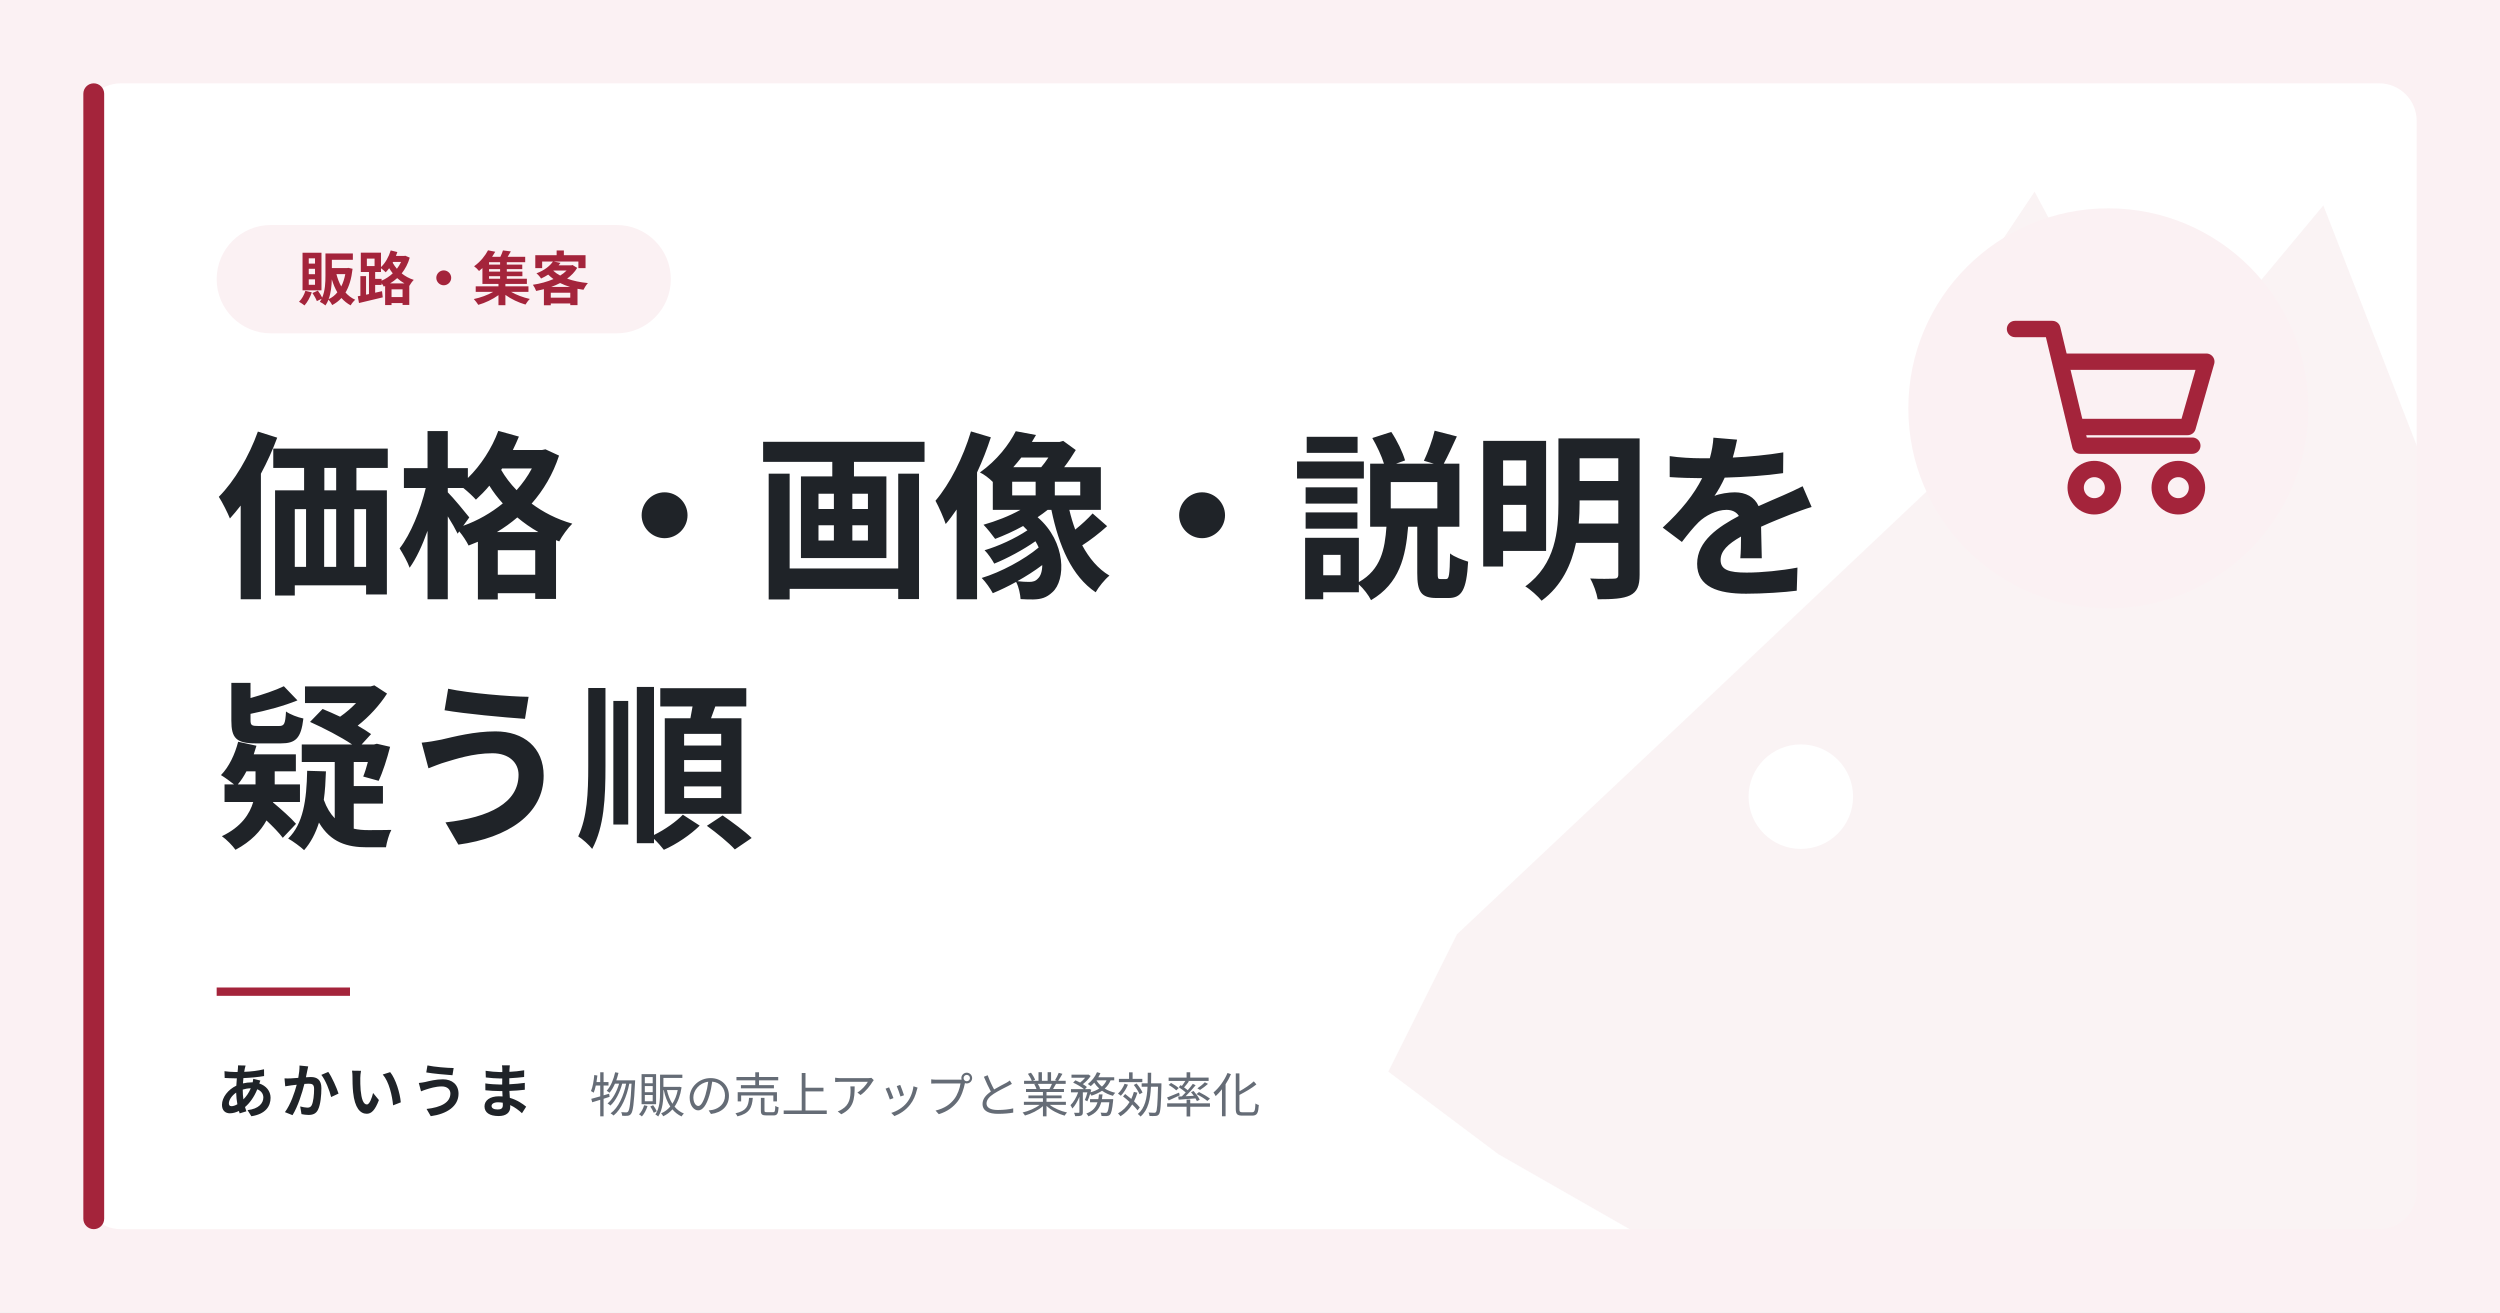
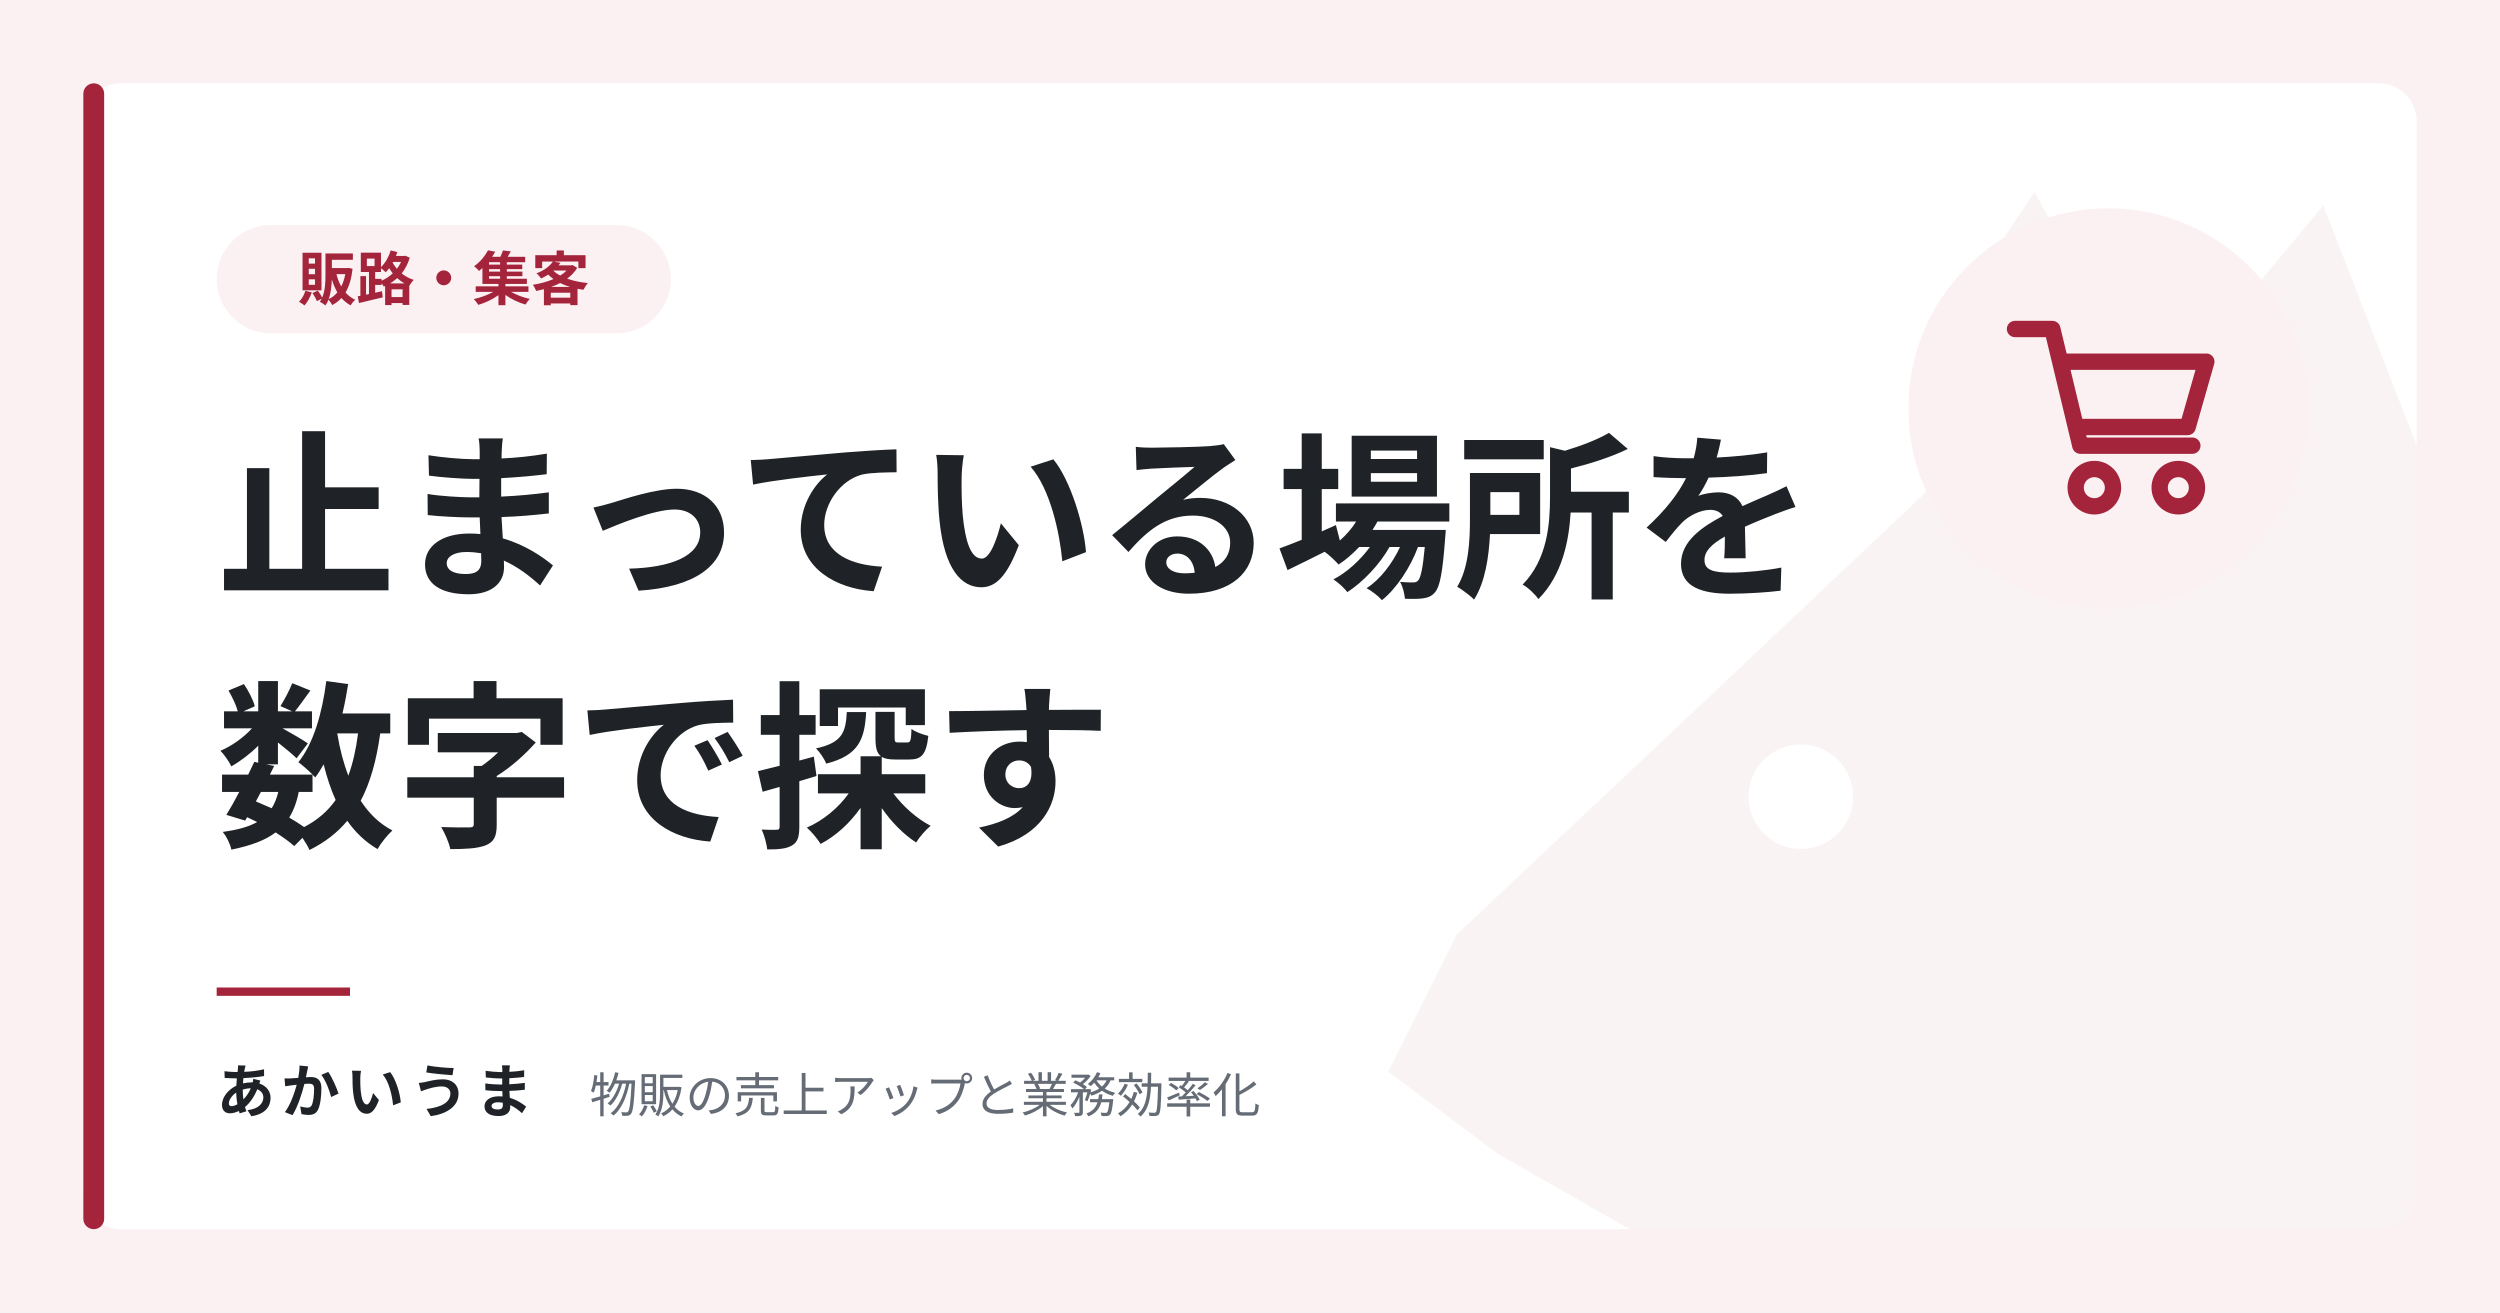
- <svg xmlns="http://www.w3.org/2000/svg" width="1200" height="630" viewBox="0 0 1200 630" role="img" aria-label="価格・画像・説明を疑う順">
+ <svg xmlns="http://www.w3.org/2000/svg" width="1200" height="630" viewBox="0 0 1200 630" role="img" aria-label="止まっている場所を数字で探す">
  <rect width="1200" height="630" fill="#FBF1F3" />
  <rect x="40" y="40" width="1120" height="550" rx="18" fill="#FFFFFF" />
  <rect x="40" y="40" width="10" height="550" rx="5" fill="#A4243B" />
  <clipPath id="card">
    <rect x="40" y="40" width="1120" height="550" rx="18" />
  </clipPath>
  <g clip-path="url(#card)" opacity="0.055">
    <g transform="translate(640 92) scale(6.6)">
      <path fill="#A4243B" d="M4 64 L9 54 L26 38 L44 21 L45 9 L51 0 L59 15 L62 13 L72 1 L79 19 L85 34 L88 60 L84 96 L48 96 L40 86 L26 78 L12 70 Z" />
      <circle cx="34" cy="44" r="3.8" fill="#FFFFFF" />
    </g>
  </g>
  <circle cx="1012" cy="196" r="96" fill="#FBF1F3" />
  <g transform="translate(956 140) scale(1.12)">
    <g fill="none" stroke="#A4243B" stroke-width="7" stroke-linecap="round" stroke-linejoin="round">
      <path d="M10 16h16l12 50h48" />
      <path d="M30 30h62l-8 28H38" />
      <circle cx="44" cy="84" r="8" />
      <circle cx="80" cy="84" r="8" />
    </g>
  </g>
  <g font-family="'Hiragino Sans','Yu Gothic UI','Noto Sans JP','Meiryo',sans-serif">
    <rect x="104" y="108" width="218" height="52" rx="26" fill="#FBF1F3" />
    <text x="213" y="144" font-size="28" font-weight="700" fill="#A4243B" text-anchor="middle">販路・集客</text>
-     <text x="104" y="280" font-size="86" font-weight="700" fill="#1F2328">価格・画像・説明を</text>
-     <text x="104" y="400" font-size="86" font-weight="700" fill="#1F2328">疑う順</text>
+     <text x="104" y="280" font-size="86" font-weight="700" fill="#1F2328">止まっている場所を</text>
+     <text x="104" y="400" font-size="86" font-weight="700" fill="#1F2328">数字で探す</text>
    <text x="104" y="534" font-size="28" font-weight="700" fill="#1F2328" letter-spacing="3">あかいうま</text>
    <text x="283" y="534" font-size="23" fill="#656C76">物販の売上アップと業務効率化</text>
  </g>
  <rect x="104" y="474" width="64" height="4" fill="#A4243B" />
</svg>
